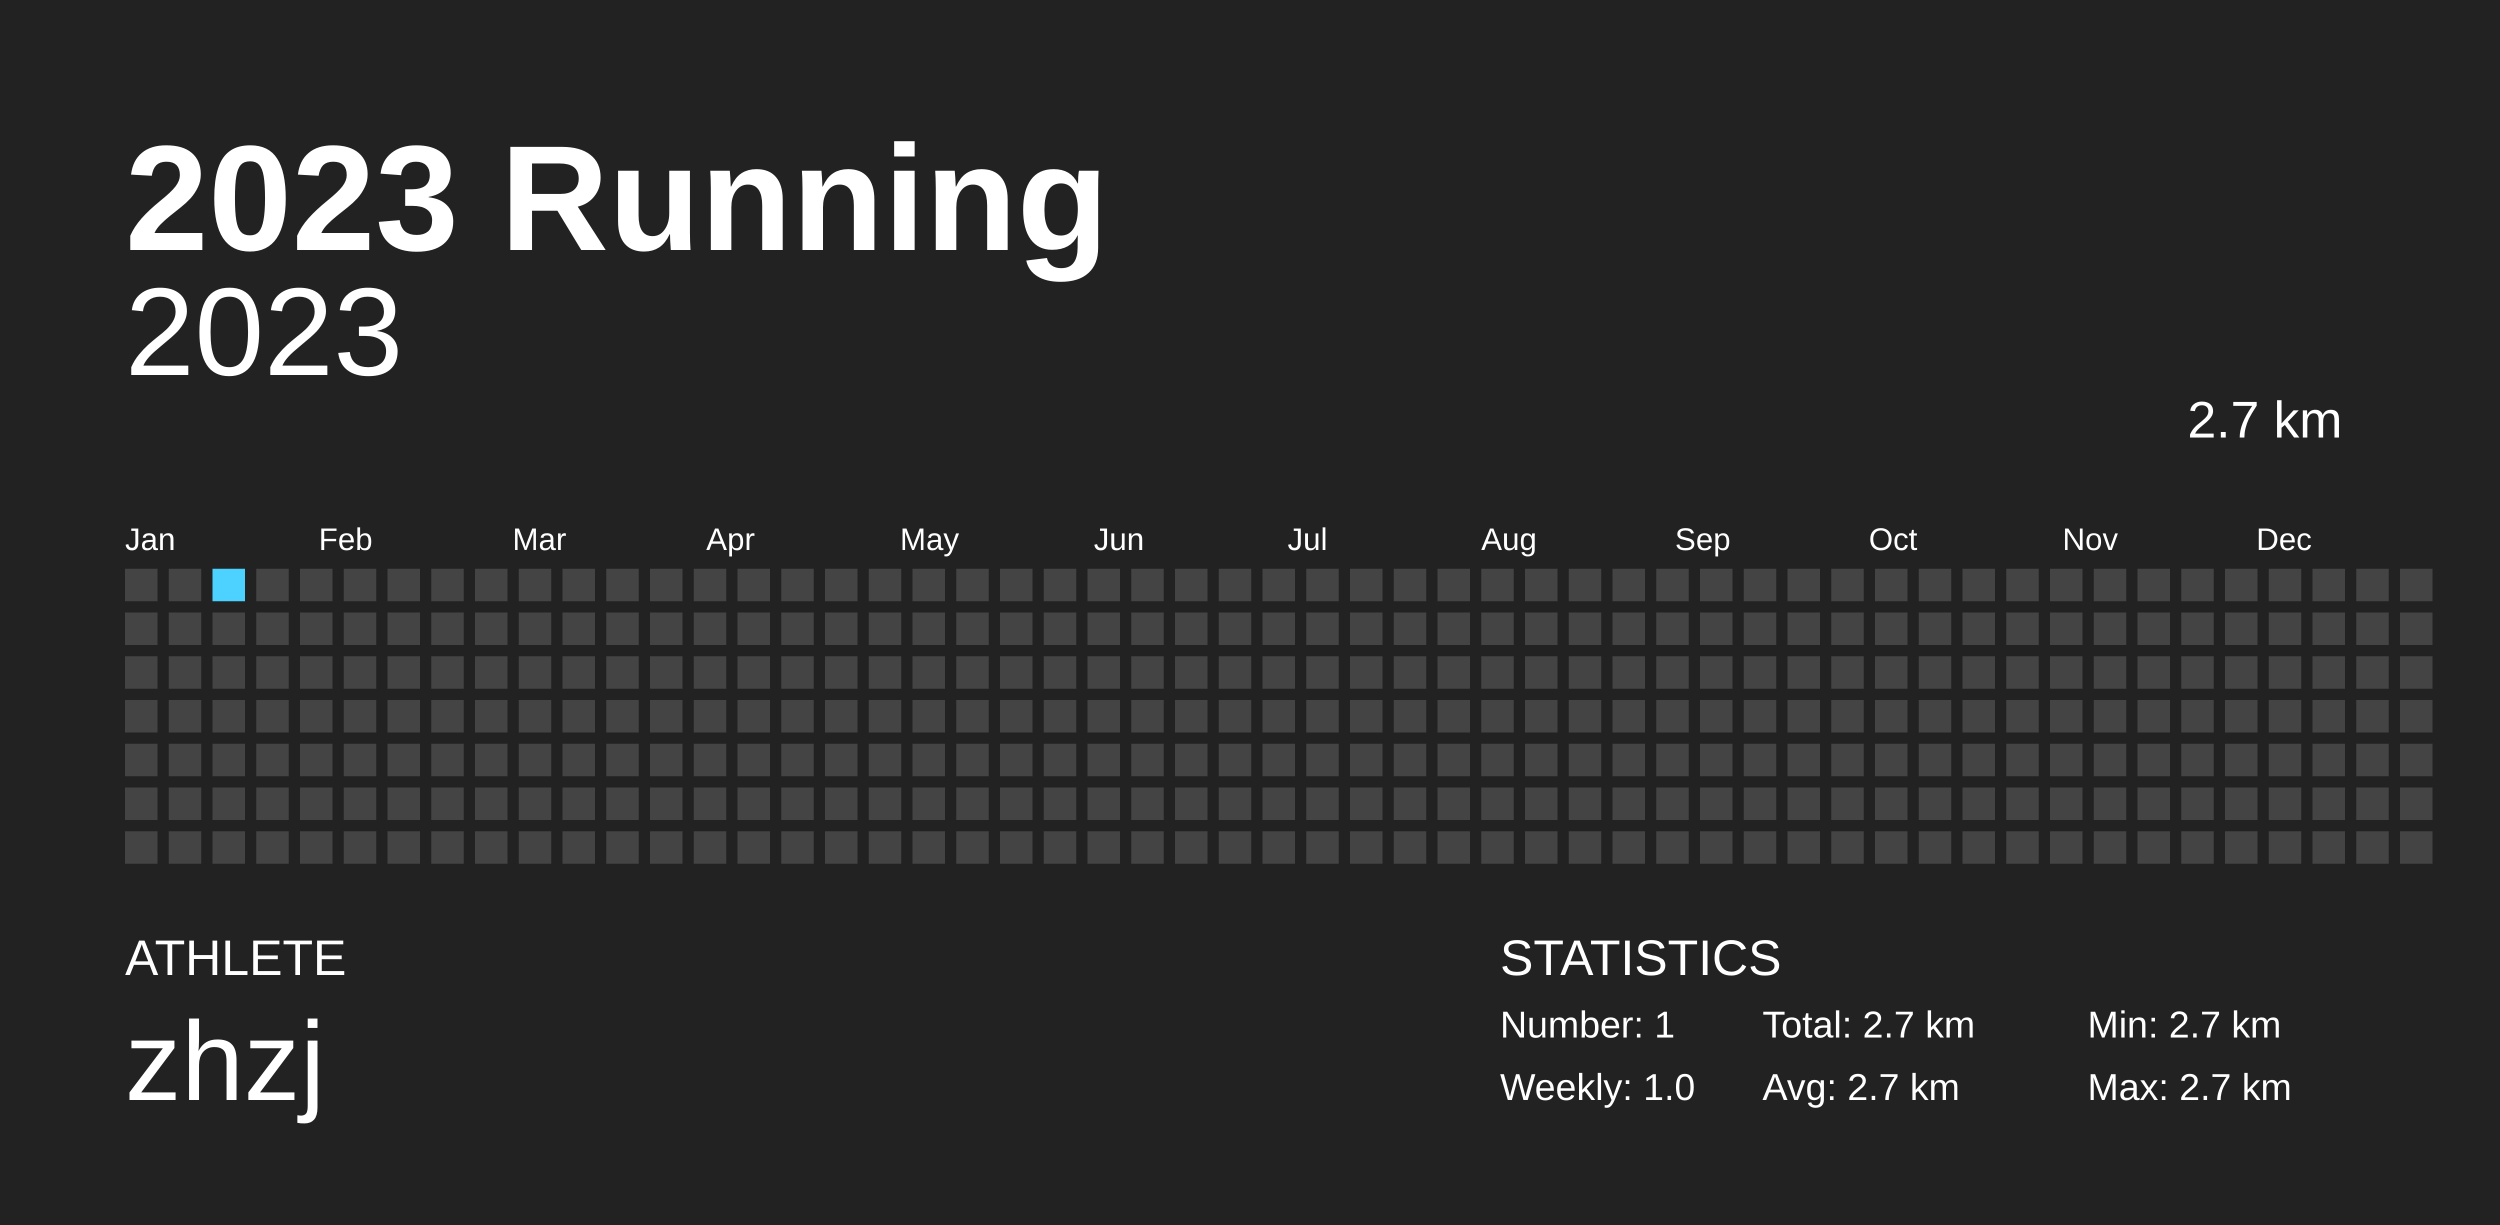
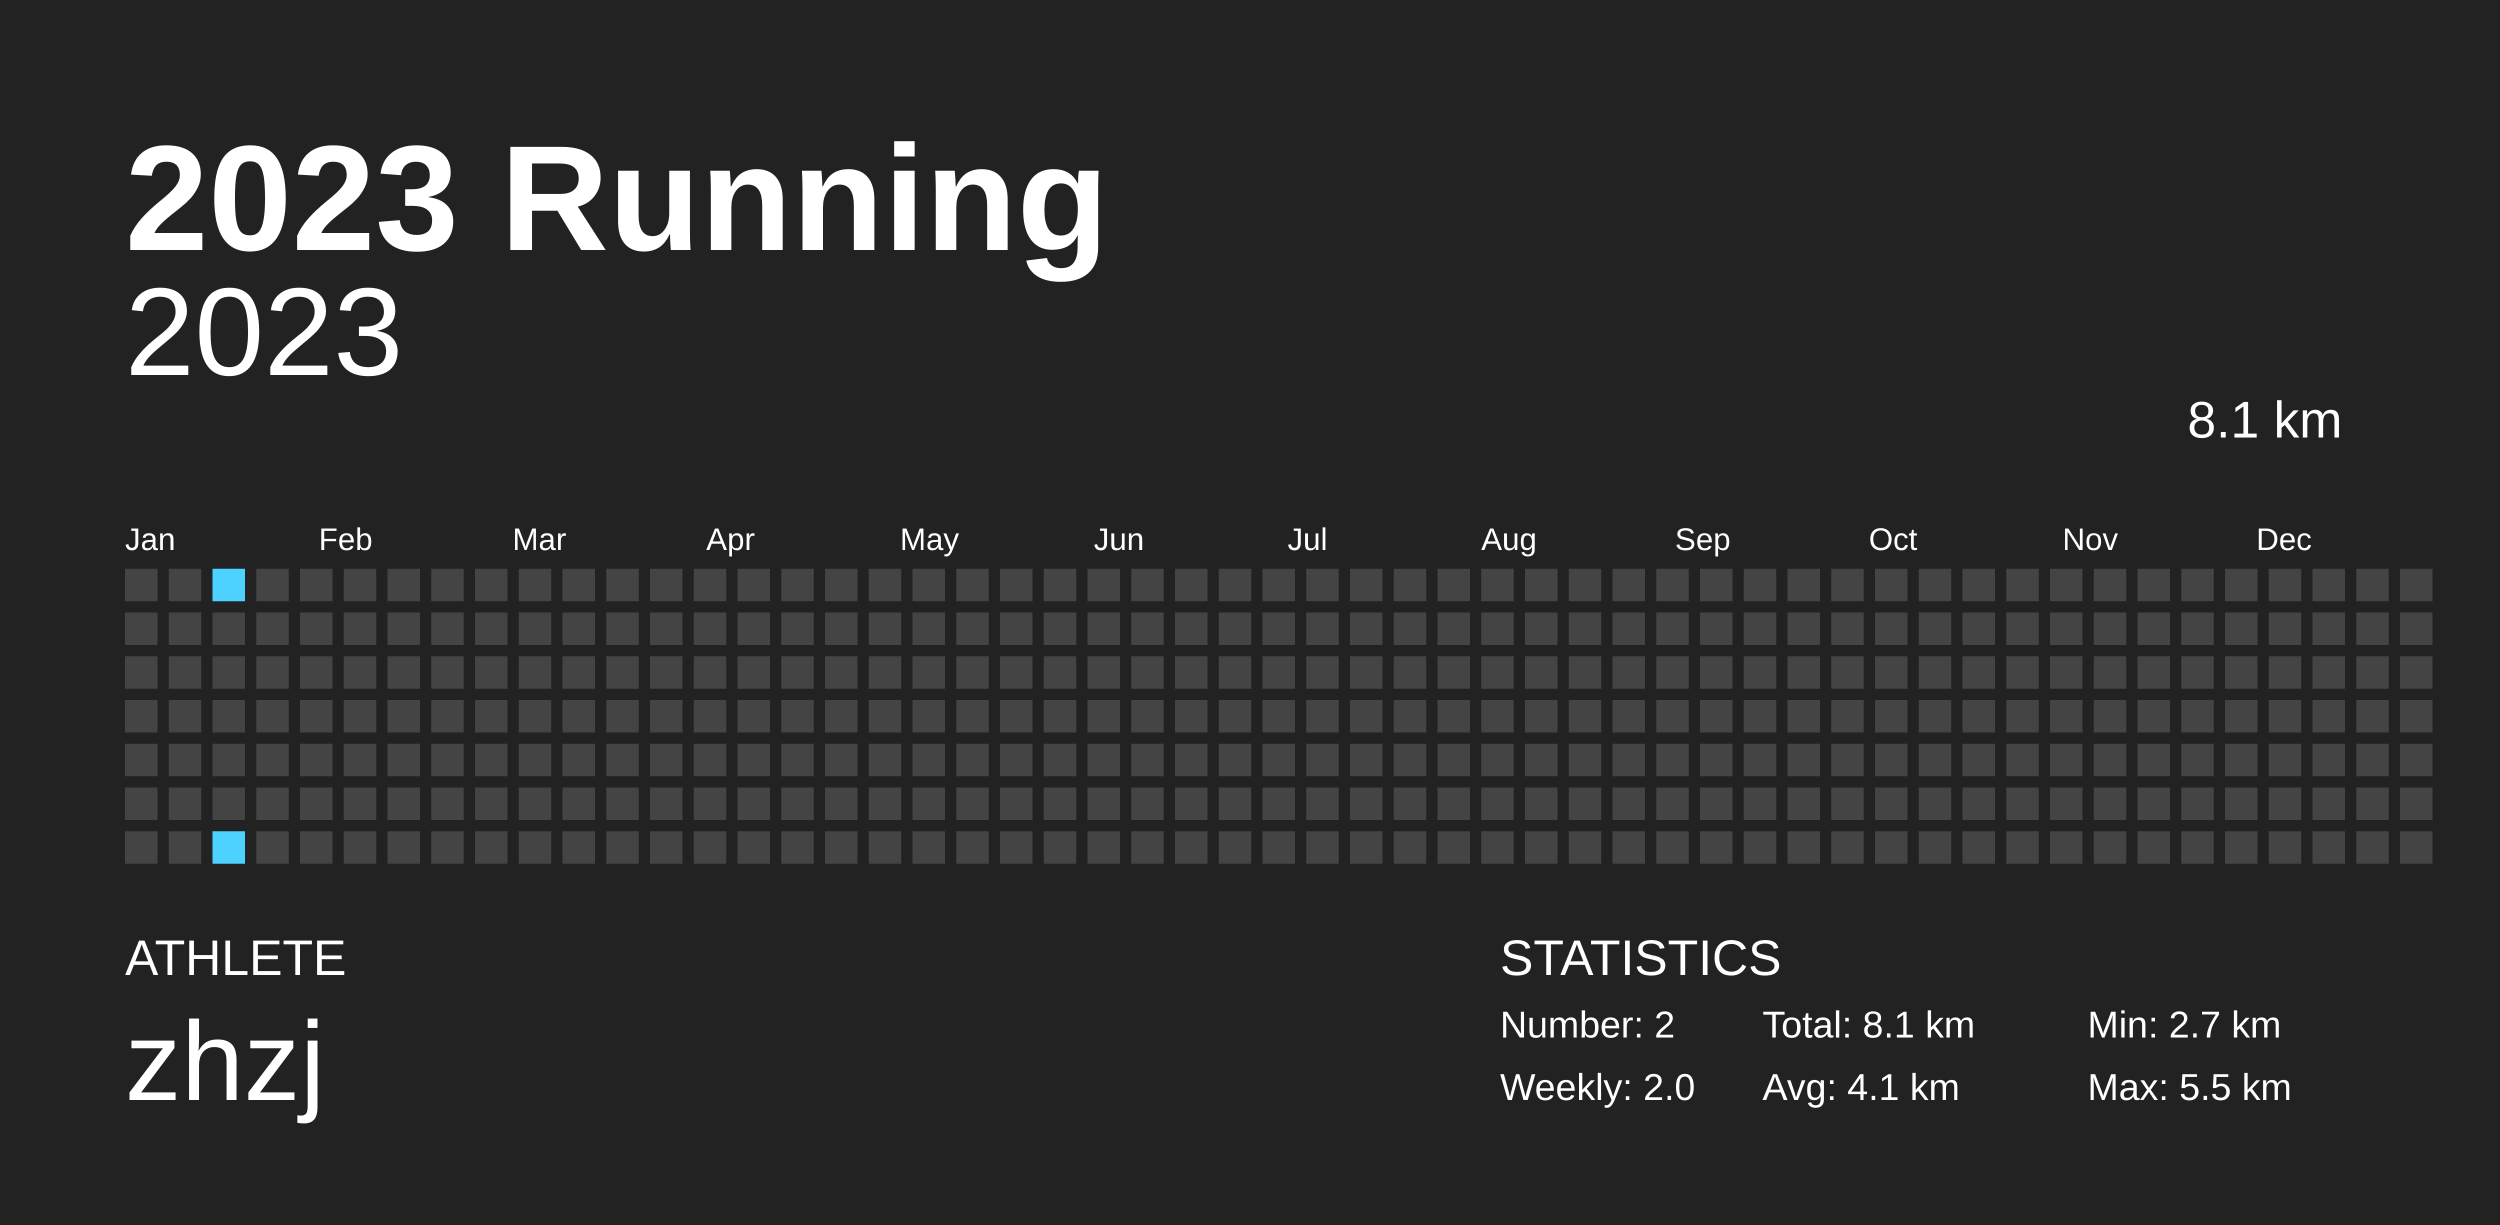
<svg xmlns="http://www.w3.org/2000/svg" baseProfile="full" height="98mm" version="1.1" viewBox="0,0,200,98" width="200mm">
  <defs />
  <rect fill="#222222" height="98" width="200" x="0" y="0" />
  <text fill="#FFFFFF" style="font-size:12px; font-family:Arial; font-weight:bold;" x="10" y="20">2023 Running</text>
  <text fill="#FFFFFF" style="font-size:4px; font-family:Arial" x="10" y="78">ATHLETE</text>
  <text fill="#FFFFFF" style="font-size:9px; font-family:Arial" x="10" y="88">zhzj</text>
  <text fill="#FFFFFF" style="font-size:4px; font-family:Arial" x="120" y="78">STATISTICS</text>
-   <text fill="#FFFFFF" style="font-size:3px; font-family:Arial" x="120" y="83">Number: 1</text>
-   <text fill="#FFFFFF" style="font-size:3px; font-family:Arial" x="120" y="88">Weekly: 1.0</text>
-   <text fill="#FFFFFF" style="font-size:3px; font-family:Arial" x="141" y="83">Total: 2.7 km</text>
-   <text fill="#FFFFFF" style="font-size:3px; font-family:Arial" x="141" y="88">Avg: 2.7 km</text>
+   <text fill="#FFFFFF" style="font-size:3px; font-family:Arial" x="120" y="83">Number: 2</text>
+   <text fill="#FFFFFF" style="font-size:3px; font-family:Arial" x="120" y="88">Weekly: 2.0</text>
+   <text fill="#FFFFFF" style="font-size:3px; font-family:Arial" x="141" y="83">Total: 8.1 km</text>
+   <text fill="#FFFFFF" style="font-size:3px; font-family:Arial" x="141" y="88">Avg: 4.1 km</text>
  <text fill="#FFFFFF" style="font-size:3px; font-family:Arial" x="167" y="83">Min: 2.7 km</text>
-   <text fill="#FFFFFF" style="font-size:3px; font-family:Arial" x="167" y="88">Max: 2.7 km</text>
+   <text fill="#FFFFFF" style="font-size:3px; font-family:Arial" x="167" y="88">Max: 5.5 km</text>
  <text alignment-baseline="hanging" fill="#FFFFFF" style="font-size:10.0px; font-family:Arial;" x="10" y="30">2023</text>
-   <text alignment-baseline="hanging" fill="#FFFFFF" style="font-size:4.125px; font-family:Arial;" x="175" y="35">2.7 km</text>
+   <text alignment-baseline="hanging" fill="#FFFFFF" style="font-size:4.125px; font-family:Arial;" x="175" y="35">8.1 km</text>
  <text fill="#FFFFFF" style="font-size:2.5px; font-family:Arial" x="10.0" y="44">Jan</text>
  <text fill="#FFFFFF" style="font-size:2.5px; font-family:Arial" x="25.5" y="44">Feb</text>
  <text fill="#FFFFFF" style="font-size:2.5px; font-family:Arial" x="41.0" y="44">Mar</text>
  <text fill="#FFFFFF" style="font-size:2.5px; font-family:Arial" x="56.5" y="44">Apr</text>
  <text fill="#FFFFFF" style="font-size:2.5px; font-family:Arial" x="72.0" y="44">May</text>
  <text fill="#FFFFFF" style="font-size:2.5px; font-family:Arial" x="87.5" y="44">Jun</text>
  <text fill="#FFFFFF" style="font-size:2.5px; font-family:Arial" x="103.0" y="44">Jul</text>
  <text fill="#FFFFFF" style="font-size:2.5px; font-family:Arial" x="118.5" y="44">Aug</text>
  <text fill="#FFFFFF" style="font-size:2.5px; font-family:Arial" x="134.0" y="44">Sep</text>
  <text fill="#FFFFFF" style="font-size:2.5px; font-family:Arial" x="149.5" y="44">Oct</text>
  <text fill="#FFFFFF" style="font-size:2.5px; font-family:Arial" x="165.0" y="44">Nov</text>
  <text fill="#FFFFFF" style="font-size:2.5px; font-family:Arial" x="180.5" y="44">Dec</text>
  <rect fill="#444444" height="2.6" width="2.6" x="10.0" y="45.5" />
  <rect fill="#444444" height="2.6" width="2.6" x="10.0" y="49.0" />
  <rect fill="#444444" height="2.6" width="2.6" x="10.0" y="52.5" />
  <rect fill="#444444" height="2.6" width="2.6" x="10.0" y="56.0" />
  <rect fill="#444444" height="2.6" width="2.6" x="10.0" y="59.5" />
  <rect fill="#444444" height="2.6" width="2.6" x="10.0" y="63.0" />
  <rect fill="#444444" height="2.6" width="2.6" x="10.0" y="66.5" />
  <rect fill="#444444" height="2.6" width="2.6" x="13.5" y="45.5" />
  <rect fill="#444444" height="2.6" width="2.6" x="13.5" y="49.0" />
  <rect fill="#444444" height="2.6" width="2.6" x="13.5" y="52.5" />
  <rect fill="#444444" height="2.6" width="2.6" x="13.5" y="56.0" />
  <rect fill="#444444" height="2.6" width="2.6" x="13.5" y="59.5" />
  <rect fill="#444444" height="2.6" width="2.6" x="13.5" y="63.0" />
  <rect fill="#444444" height="2.6" width="2.6" x="13.5" y="66.5" />
-   <rect fill="#4DD2FF" height="2.6" width="2.6" x="17.0" y="45.5" />
+   <rect fill="#4dd2ff" height="2.6" width="2.6" x="17.0" y="45.5" />
  <rect fill="#444444" height="2.6" width="2.6" x="17.0" y="49.0" />
  <rect fill="#444444" height="2.6" width="2.6" x="17.0" y="52.5" />
  <rect fill="#444444" height="2.6" width="2.6" x="17.0" y="56.0" />
  <rect fill="#444444" height="2.6" width="2.6" x="17.0" y="59.5" />
  <rect fill="#444444" height="2.6" width="2.6" x="17.0" y="63.0" />
-   <rect fill="#444444" height="2.6" width="2.6" x="17.0" y="66.5" />
+   <rect fill="#4dd2ff" height="2.6" width="2.6" x="17.0" y="66.5" />
  <rect fill="#444444" height="2.6" width="2.6" x="20.5" y="45.5" />
  <rect fill="#444444" height="2.6" width="2.6" x="20.5" y="49.0" />
  <rect fill="#444444" height="2.6" width="2.6" x="20.5" y="52.5" />
  <rect fill="#444444" height="2.6" width="2.6" x="20.5" y="56.0" />
  <rect fill="#444444" height="2.6" width="2.6" x="20.5" y="59.5" />
  <rect fill="#444444" height="2.6" width="2.6" x="20.5" y="63.0" />
  <rect fill="#444444" height="2.6" width="2.6" x="20.5" y="66.5" />
  <rect fill="#444444" height="2.6" width="2.6" x="24.0" y="45.5" />
  <rect fill="#444444" height="2.6" width="2.6" x="24.0" y="49.0" />
  <rect fill="#444444" height="2.6" width="2.6" x="24.0" y="52.5" />
  <rect fill="#444444" height="2.6" width="2.6" x="24.0" y="56.0" />
  <rect fill="#444444" height="2.6" width="2.6" x="24.0" y="59.5" />
  <rect fill="#444444" height="2.6" width="2.6" x="24.0" y="63.0" />
  <rect fill="#444444" height="2.6" width="2.6" x="24.0" y="66.5" />
  <rect fill="#444444" height="2.6" width="2.6" x="27.5" y="45.5" />
  <rect fill="#444444" height="2.6" width="2.6" x="27.5" y="49.0" />
  <rect fill="#444444" height="2.6" width="2.6" x="27.5" y="52.5" />
  <rect fill="#444444" height="2.6" width="2.6" x="27.5" y="56.0" />
  <rect fill="#444444" height="2.6" width="2.6" x="27.5" y="59.5" />
  <rect fill="#444444" height="2.6" width="2.6" x="27.5" y="63.0" />
  <rect fill="#444444" height="2.6" width="2.6" x="27.5" y="66.5" />
  <rect fill="#444444" height="2.6" width="2.6" x="31.0" y="45.5" />
  <rect fill="#444444" height="2.6" width="2.6" x="31.0" y="49.0" />
  <rect fill="#444444" height="2.6" width="2.6" x="31.0" y="52.5" />
  <rect fill="#444444" height="2.6" width="2.6" x="31.0" y="56.0" />
  <rect fill="#444444" height="2.6" width="2.6" x="31.0" y="59.5" />
  <rect fill="#444444" height="2.6" width="2.6" x="31.0" y="63.0" />
  <rect fill="#444444" height="2.6" width="2.6" x="31.0" y="66.5" />
  <rect fill="#444444" height="2.6" width="2.6" x="34.5" y="45.5" />
  <rect fill="#444444" height="2.6" width="2.6" x="34.5" y="49.0" />
  <rect fill="#444444" height="2.6" width="2.6" x="34.5" y="52.5" />
  <rect fill="#444444" height="2.6" width="2.6" x="34.5" y="56.0" />
  <rect fill="#444444" height="2.6" width="2.6" x="34.5" y="59.5" />
  <rect fill="#444444" height="2.6" width="2.6" x="34.5" y="63.0" />
  <rect fill="#444444" height="2.6" width="2.6" x="34.5" y="66.5" />
  <rect fill="#444444" height="2.6" width="2.6" x="38.0" y="45.5" />
  <rect fill="#444444" height="2.6" width="2.6" x="38.0" y="49.0" />
  <rect fill="#444444" height="2.6" width="2.6" x="38.0" y="52.5" />
  <rect fill="#444444" height="2.6" width="2.6" x="38.0" y="56.0" />
  <rect fill="#444444" height="2.6" width="2.6" x="38.0" y="59.5" />
  <rect fill="#444444" height="2.6" width="2.6" x="38.0" y="63.0" />
  <rect fill="#444444" height="2.6" width="2.6" x="38.0" y="66.5" />
  <rect fill="#444444" height="2.6" width="2.6" x="41.5" y="45.5" />
  <rect fill="#444444" height="2.6" width="2.6" x="41.5" y="49.0" />
  <rect fill="#444444" height="2.6" width="2.6" x="41.5" y="52.5" />
  <rect fill="#444444" height="2.6" width="2.6" x="41.5" y="56.0" />
  <rect fill="#444444" height="2.6" width="2.6" x="41.5" y="59.5" />
  <rect fill="#444444" height="2.6" width="2.6" x="41.5" y="63.0" />
  <rect fill="#444444" height="2.6" width="2.6" x="41.5" y="66.5" />
  <rect fill="#444444" height="2.6" width="2.6" x="45.0" y="45.5" />
  <rect fill="#444444" height="2.6" width="2.6" x="45.0" y="49.0" />
  <rect fill="#444444" height="2.6" width="2.6" x="45.0" y="52.5" />
  <rect fill="#444444" height="2.6" width="2.6" x="45.0" y="56.0" />
  <rect fill="#444444" height="2.6" width="2.6" x="45.0" y="59.5" />
  <rect fill="#444444" height="2.6" width="2.6" x="45.0" y="63.0" />
  <rect fill="#444444" height="2.6" width="2.6" x="45.0" y="66.5" />
  <rect fill="#444444" height="2.6" width="2.6" x="48.5" y="45.5" />
  <rect fill="#444444" height="2.6" width="2.6" x="48.5" y="49.0" />
  <rect fill="#444444" height="2.6" width="2.6" x="48.5" y="52.5" />
  <rect fill="#444444" height="2.6" width="2.6" x="48.5" y="56.0" />
  <rect fill="#444444" height="2.6" width="2.6" x="48.5" y="59.5" />
  <rect fill="#444444" height="2.6" width="2.6" x="48.5" y="63.0" />
  <rect fill="#444444" height="2.6" width="2.6" x="48.5" y="66.5" />
  <rect fill="#444444" height="2.6" width="2.6" x="52.0" y="45.5" />
  <rect fill="#444444" height="2.6" width="2.6" x="52.0" y="49.0" />
  <rect fill="#444444" height="2.6" width="2.6" x="52.0" y="52.5" />
  <rect fill="#444444" height="2.6" width="2.6" x="52.0" y="56.0" />
  <rect fill="#444444" height="2.6" width="2.6" x="52.0" y="59.5" />
  <rect fill="#444444" height="2.6" width="2.6" x="52.0" y="63.0" />
  <rect fill="#444444" height="2.6" width="2.6" x="52.0" y="66.5" />
  <rect fill="#444444" height="2.6" width="2.6" x="55.5" y="45.5" />
  <rect fill="#444444" height="2.6" width="2.6" x="55.5" y="49.0" />
  <rect fill="#444444" height="2.6" width="2.6" x="55.5" y="52.5" />
  <rect fill="#444444" height="2.6" width="2.6" x="55.5" y="56.0" />
  <rect fill="#444444" height="2.6" width="2.6" x="55.5" y="59.5" />
  <rect fill="#444444" height="2.6" width="2.6" x="55.5" y="63.0" />
  <rect fill="#444444" height="2.6" width="2.6" x="55.5" y="66.5" />
  <rect fill="#444444" height="2.6" width="2.6" x="59.0" y="45.5" />
  <rect fill="#444444" height="2.6" width="2.6" x="59.0" y="49.0" />
  <rect fill="#444444" height="2.6" width="2.6" x="59.0" y="52.5" />
  <rect fill="#444444" height="2.6" width="2.6" x="59.0" y="56.0" />
  <rect fill="#444444" height="2.6" width="2.6" x="59.0" y="59.5" />
  <rect fill="#444444" height="2.6" width="2.6" x="59.0" y="63.0" />
  <rect fill="#444444" height="2.6" width="2.6" x="59.0" y="66.5" />
  <rect fill="#444444" height="2.6" width="2.6" x="62.5" y="45.5" />
  <rect fill="#444444" height="2.6" width="2.6" x="62.5" y="49.0" />
  <rect fill="#444444" height="2.6" width="2.6" x="62.5" y="52.5" />
  <rect fill="#444444" height="2.6" width="2.6" x="62.5" y="56.0" />
  <rect fill="#444444" height="2.6" width="2.6" x="62.5" y="59.5" />
  <rect fill="#444444" height="2.6" width="2.6" x="62.5" y="63.0" />
  <rect fill="#444444" height="2.6" width="2.6" x="62.5" y="66.5" />
  <rect fill="#444444" height="2.6" width="2.6" x="66.0" y="45.5" />
  <rect fill="#444444" height="2.6" width="2.6" x="66.0" y="49.0" />
  <rect fill="#444444" height="2.6" width="2.6" x="66.0" y="52.5" />
  <rect fill="#444444" height="2.6" width="2.6" x="66.0" y="56.0" />
  <rect fill="#444444" height="2.6" width="2.6" x="66.0" y="59.5" />
  <rect fill="#444444" height="2.6" width="2.6" x="66.0" y="63.0" />
  <rect fill="#444444" height="2.6" width="2.6" x="66.0" y="66.5" />
  <rect fill="#444444" height="2.6" width="2.6" x="69.5" y="45.5" />
  <rect fill="#444444" height="2.6" width="2.6" x="69.5" y="49.0" />
  <rect fill="#444444" height="2.6" width="2.6" x="69.5" y="52.5" />
  <rect fill="#444444" height="2.6" width="2.6" x="69.5" y="56.0" />
  <rect fill="#444444" height="2.6" width="2.6" x="69.5" y="59.5" />
  <rect fill="#444444" height="2.6" width="2.6" x="69.5" y="63.0" />
  <rect fill="#444444" height="2.6" width="2.6" x="69.5" y="66.5" />
  <rect fill="#444444" height="2.6" width="2.6" x="73.0" y="45.5" />
  <rect fill="#444444" height="2.6" width="2.6" x="73.0" y="49.0" />
  <rect fill="#444444" height="2.6" width="2.6" x="73.0" y="52.5" />
  <rect fill="#444444" height="2.6" width="2.6" x="73.0" y="56.0" />
  <rect fill="#444444" height="2.6" width="2.6" x="73.0" y="59.5" />
  <rect fill="#444444" height="2.6" width="2.6" x="73.0" y="63.0" />
  <rect fill="#444444" height="2.6" width="2.6" x="73.0" y="66.5" />
  <rect fill="#444444" height="2.6" width="2.6" x="76.5" y="45.5" />
  <rect fill="#444444" height="2.6" width="2.6" x="76.5" y="49.0" />
  <rect fill="#444444" height="2.6" width="2.6" x="76.5" y="52.5" />
  <rect fill="#444444" height="2.6" width="2.6" x="76.5" y="56.0" />
  <rect fill="#444444" height="2.6" width="2.6" x="76.5" y="59.5" />
  <rect fill="#444444" height="2.6" width="2.6" x="76.5" y="63.0" />
  <rect fill="#444444" height="2.6" width="2.6" x="76.5" y="66.5" />
  <rect fill="#444444" height="2.6" width="2.6" x="80.0" y="45.5" />
  <rect fill="#444444" height="2.6" width="2.6" x="80.0" y="49.0" />
  <rect fill="#444444" height="2.6" width="2.6" x="80.0" y="52.5" />
  <rect fill="#444444" height="2.6" width="2.6" x="80.0" y="56.0" />
  <rect fill="#444444" height="2.6" width="2.6" x="80.0" y="59.5" />
  <rect fill="#444444" height="2.6" width="2.6" x="80.0" y="63.0" />
  <rect fill="#444444" height="2.6" width="2.6" x="80.0" y="66.5" />
  <rect fill="#444444" height="2.6" width="2.6" x="83.5" y="45.5" />
  <rect fill="#444444" height="2.6" width="2.6" x="83.5" y="49.0" />
  <rect fill="#444444" height="2.6" width="2.6" x="83.5" y="52.5" />
  <rect fill="#444444" height="2.6" width="2.6" x="83.5" y="56.0" />
  <rect fill="#444444" height="2.6" width="2.6" x="83.5" y="59.5" />
  <rect fill="#444444" height="2.6" width="2.6" x="83.5" y="63.0" />
  <rect fill="#444444" height="2.6" width="2.6" x="83.5" y="66.5" />
  <rect fill="#444444" height="2.6" width="2.6" x="87.0" y="45.5" />
  <rect fill="#444444" height="2.6" width="2.6" x="87.0" y="49.0" />
  <rect fill="#444444" height="2.6" width="2.6" x="87.0" y="52.5" />
  <rect fill="#444444" height="2.6" width="2.6" x="87.0" y="56.0" />
  <rect fill="#444444" height="2.6" width="2.6" x="87.0" y="59.5" />
  <rect fill="#444444" height="2.6" width="2.6" x="87.0" y="63.0" />
  <rect fill="#444444" height="2.6" width="2.6" x="87.0" y="66.5" />
  <rect fill="#444444" height="2.6" width="2.6" x="90.5" y="45.5" />
  <rect fill="#444444" height="2.6" width="2.6" x="90.5" y="49.0" />
  <rect fill="#444444" height="2.6" width="2.6" x="90.5" y="52.5" />
  <rect fill="#444444" height="2.6" width="2.6" x="90.5" y="56.0" />
  <rect fill="#444444" height="2.6" width="2.6" x="90.5" y="59.5" />
  <rect fill="#444444" height="2.6" width="2.6" x="90.5" y="63.0" />
  <rect fill="#444444" height="2.6" width="2.6" x="90.5" y="66.5" />
  <rect fill="#444444" height="2.6" width="2.6" x="94.0" y="45.5" />
  <rect fill="#444444" height="2.6" width="2.6" x="94.0" y="49.0" />
  <rect fill="#444444" height="2.6" width="2.6" x="94.0" y="52.5" />
  <rect fill="#444444" height="2.6" width="2.6" x="94.0" y="56.0" />
  <rect fill="#444444" height="2.6" width="2.6" x="94.0" y="59.5" />
  <rect fill="#444444" height="2.6" width="2.6" x="94.0" y="63.0" />
  <rect fill="#444444" height="2.6" width="2.6" x="94.0" y="66.5" />
  <rect fill="#444444" height="2.6" width="2.6" x="97.5" y="45.5" />
  <rect fill="#444444" height="2.6" width="2.6" x="97.5" y="49.0" />
  <rect fill="#444444" height="2.6" width="2.6" x="97.5" y="52.5" />
  <rect fill="#444444" height="2.6" width="2.6" x="97.5" y="56.0" />
  <rect fill="#444444" height="2.6" width="2.6" x="97.5" y="59.5" />
  <rect fill="#444444" height="2.6" width="2.6" x="97.5" y="63.0" />
  <rect fill="#444444" height="2.6" width="2.6" x="97.5" y="66.5" />
  <rect fill="#444444" height="2.6" width="2.6" x="101.0" y="45.5" />
  <rect fill="#444444" height="2.6" width="2.6" x="101.0" y="49.0" />
  <rect fill="#444444" height="2.6" width="2.6" x="101.0" y="52.5" />
  <rect fill="#444444" height="2.6" width="2.6" x="101.0" y="56.0" />
  <rect fill="#444444" height="2.6" width="2.6" x="101.0" y="59.5" />
  <rect fill="#444444" height="2.6" width="2.6" x="101.0" y="63.0" />
  <rect fill="#444444" height="2.6" width="2.6" x="101.0" y="66.5" />
  <rect fill="#444444" height="2.6" width="2.6" x="104.5" y="45.5" />
  <rect fill="#444444" height="2.6" width="2.6" x="104.5" y="49.0" />
  <rect fill="#444444" height="2.6" width="2.6" x="104.5" y="52.5" />
  <rect fill="#444444" height="2.6" width="2.6" x="104.5" y="56.0" />
  <rect fill="#444444" height="2.6" width="2.6" x="104.5" y="59.5" />
  <rect fill="#444444" height="2.6" width="2.6" x="104.5" y="63.0" />
  <rect fill="#444444" height="2.6" width="2.6" x="104.5" y="66.5" />
  <rect fill="#444444" height="2.6" width="2.6" x="108.0" y="45.5" />
  <rect fill="#444444" height="2.6" width="2.6" x="108.0" y="49.0" />
  <rect fill="#444444" height="2.6" width="2.6" x="108.0" y="52.5" />
  <rect fill="#444444" height="2.6" width="2.6" x="108.0" y="56.0" />
  <rect fill="#444444" height="2.6" width="2.6" x="108.0" y="59.5" />
  <rect fill="#444444" height="2.6" width="2.6" x="108.0" y="63.0" />
  <rect fill="#444444" height="2.6" width="2.6" x="108.0" y="66.5" />
  <rect fill="#444444" height="2.6" width="2.6" x="111.5" y="45.5" />
  <rect fill="#444444" height="2.6" width="2.6" x="111.5" y="49.0" />
  <rect fill="#444444" height="2.6" width="2.6" x="111.5" y="52.5" />
  <rect fill="#444444" height="2.6" width="2.6" x="111.5" y="56.0" />
  <rect fill="#444444" height="2.6" width="2.6" x="111.5" y="59.5" />
  <rect fill="#444444" height="2.6" width="2.6" x="111.5" y="63.0" />
  <rect fill="#444444" height="2.6" width="2.6" x="111.5" y="66.5" />
  <rect fill="#444444" height="2.6" width="2.6" x="115.0" y="45.5" />
  <rect fill="#444444" height="2.6" width="2.6" x="115.0" y="49.0" />
  <rect fill="#444444" height="2.6" width="2.6" x="115.0" y="52.5" />
  <rect fill="#444444" height="2.6" width="2.6" x="115.0" y="56.0" />
  <rect fill="#444444" height="2.6" width="2.6" x="115.0" y="59.5" />
  <rect fill="#444444" height="2.6" width="2.6" x="115.0" y="63.0" />
  <rect fill="#444444" height="2.6" width="2.6" x="115.0" y="66.5" />
  <rect fill="#444444" height="2.6" width="2.6" x="118.5" y="45.5" />
  <rect fill="#444444" height="2.6" width="2.6" x="118.5" y="49.0" />
  <rect fill="#444444" height="2.6" width="2.6" x="118.5" y="52.5" />
  <rect fill="#444444" height="2.6" width="2.6" x="118.5" y="56.0" />
  <rect fill="#444444" height="2.6" width="2.6" x="118.5" y="59.5" />
  <rect fill="#444444" height="2.6" width="2.6" x="118.5" y="63.0" />
  <rect fill="#444444" height="2.6" width="2.6" x="118.5" y="66.5" />
  <rect fill="#444444" height="2.6" width="2.6" x="122.0" y="45.5" />
  <rect fill="#444444" height="2.6" width="2.6" x="122.0" y="49.0" />
  <rect fill="#444444" height="2.6" width="2.6" x="122.0" y="52.5" />
  <rect fill="#444444" height="2.6" width="2.6" x="122.0" y="56.0" />
  <rect fill="#444444" height="2.6" width="2.6" x="122.0" y="59.5" />
  <rect fill="#444444" height="2.6" width="2.6" x="122.0" y="63.0" />
  <rect fill="#444444" height="2.6" width="2.6" x="122.0" y="66.5" />
  <rect fill="#444444" height="2.6" width="2.6" x="125.5" y="45.5" />
  <rect fill="#444444" height="2.6" width="2.6" x="125.5" y="49.0" />
  <rect fill="#444444" height="2.6" width="2.6" x="125.5" y="52.5" />
  <rect fill="#444444" height="2.6" width="2.6" x="125.5" y="56.0" />
  <rect fill="#444444" height="2.6" width="2.6" x="125.5" y="59.5" />
  <rect fill="#444444" height="2.6" width="2.6" x="125.5" y="63.0" />
  <rect fill="#444444" height="2.6" width="2.6" x="125.5" y="66.5" />
  <rect fill="#444444" height="2.6" width="2.6" x="129.0" y="45.5" />
  <rect fill="#444444" height="2.6" width="2.6" x="129.0" y="49.0" />
  <rect fill="#444444" height="2.6" width="2.6" x="129.0" y="52.5" />
  <rect fill="#444444" height="2.6" width="2.6" x="129.0" y="56.0" />
  <rect fill="#444444" height="2.6" width="2.6" x="129.0" y="59.5" />
  <rect fill="#444444" height="2.6" width="2.6" x="129.0" y="63.0" />
  <rect fill="#444444" height="2.6" width="2.6" x="129.0" y="66.5" />
  <rect fill="#444444" height="2.6" width="2.6" x="132.5" y="45.5" />
  <rect fill="#444444" height="2.6" width="2.6" x="132.5" y="49.0" />
  <rect fill="#444444" height="2.6" width="2.6" x="132.5" y="52.5" />
  <rect fill="#444444" height="2.6" width="2.6" x="132.5" y="56.0" />
  <rect fill="#444444" height="2.6" width="2.6" x="132.5" y="59.5" />
  <rect fill="#444444" height="2.6" width="2.6" x="132.5" y="63.0" />
  <rect fill="#444444" height="2.6" width="2.6" x="132.5" y="66.5" />
  <rect fill="#444444" height="2.6" width="2.6" x="136.0" y="45.5" />
  <rect fill="#444444" height="2.6" width="2.6" x="136.0" y="49.0" />
  <rect fill="#444444" height="2.6" width="2.6" x="136.0" y="52.5" />
  <rect fill="#444444" height="2.6" width="2.6" x="136.0" y="56.0" />
  <rect fill="#444444" height="2.6" width="2.6" x="136.0" y="59.5" />
  <rect fill="#444444" height="2.6" width="2.6" x="136.0" y="63.0" />
  <rect fill="#444444" height="2.6" width="2.6" x="136.0" y="66.5" />
  <rect fill="#444444" height="2.6" width="2.6" x="139.5" y="45.5" />
  <rect fill="#444444" height="2.6" width="2.6" x="139.5" y="49.0" />
  <rect fill="#444444" height="2.6" width="2.6" x="139.5" y="52.5" />
  <rect fill="#444444" height="2.6" width="2.6" x="139.5" y="56.0" />
  <rect fill="#444444" height="2.6" width="2.6" x="139.5" y="59.5" />
  <rect fill="#444444" height="2.6" width="2.6" x="139.5" y="63.0" />
  <rect fill="#444444" height="2.6" width="2.6" x="139.5" y="66.5" />
  <rect fill="#444444" height="2.6" width="2.6" x="143.0" y="45.5" />
  <rect fill="#444444" height="2.6" width="2.6" x="143.0" y="49.0" />
  <rect fill="#444444" height="2.6" width="2.6" x="143.0" y="52.5" />
  <rect fill="#444444" height="2.6" width="2.6" x="143.0" y="56.0" />
  <rect fill="#444444" height="2.6" width="2.6" x="143.0" y="59.5" />
  <rect fill="#444444" height="2.6" width="2.6" x="143.0" y="63.0" />
  <rect fill="#444444" height="2.6" width="2.6" x="143.0" y="66.5" />
  <rect fill="#444444" height="2.6" width="2.6" x="146.5" y="45.5" />
  <rect fill="#444444" height="2.6" width="2.6" x="146.5" y="49.0" />
  <rect fill="#444444" height="2.6" width="2.6" x="146.5" y="52.5" />
  <rect fill="#444444" height="2.6" width="2.6" x="146.5" y="56.0" />
  <rect fill="#444444" height="2.6" width="2.6" x="146.5" y="59.5" />
  <rect fill="#444444" height="2.6" width="2.6" x="146.5" y="63.0" />
  <rect fill="#444444" height="2.6" width="2.6" x="146.5" y="66.5" />
  <rect fill="#444444" height="2.6" width="2.6" x="150.0" y="45.5" />
  <rect fill="#444444" height="2.6" width="2.6" x="150.0" y="49.0" />
  <rect fill="#444444" height="2.6" width="2.6" x="150.0" y="52.5" />
  <rect fill="#444444" height="2.6" width="2.6" x="150.0" y="56.0" />
  <rect fill="#444444" height="2.6" width="2.6" x="150.0" y="59.5" />
  <rect fill="#444444" height="2.6" width="2.6" x="150.0" y="63.0" />
  <rect fill="#444444" height="2.6" width="2.6" x="150.0" y="66.5" />
  <rect fill="#444444" height="2.6" width="2.6" x="153.5" y="45.5" />
  <rect fill="#444444" height="2.6" width="2.6" x="153.5" y="49.0" />
  <rect fill="#444444" height="2.6" width="2.6" x="153.5" y="52.5" />
  <rect fill="#444444" height="2.6" width="2.6" x="153.5" y="56.0" />
  <rect fill="#444444" height="2.6" width="2.6" x="153.5" y="59.5" />
  <rect fill="#444444" height="2.6" width="2.6" x="153.5" y="63.0" />
  <rect fill="#444444" height="2.6" width="2.6" x="153.5" y="66.5" />
  <rect fill="#444444" height="2.6" width="2.6" x="157.0" y="45.5" />
  <rect fill="#444444" height="2.6" width="2.6" x="157.0" y="49.0" />
  <rect fill="#444444" height="2.6" width="2.6" x="157.0" y="52.5" />
  <rect fill="#444444" height="2.6" width="2.6" x="157.0" y="56.0" />
  <rect fill="#444444" height="2.6" width="2.6" x="157.0" y="59.5" />
  <rect fill="#444444" height="2.6" width="2.6" x="157.0" y="63.0" />
  <rect fill="#444444" height="2.6" width="2.6" x="157.0" y="66.5" />
  <rect fill="#444444" height="2.6" width="2.6" x="160.5" y="45.5" />
  <rect fill="#444444" height="2.6" width="2.6" x="160.5" y="49.0" />
  <rect fill="#444444" height="2.6" width="2.6" x="160.5" y="52.5" />
  <rect fill="#444444" height="2.6" width="2.6" x="160.5" y="56.0" />
  <rect fill="#444444" height="2.6" width="2.6" x="160.5" y="59.5" />
  <rect fill="#444444" height="2.6" width="2.6" x="160.5" y="63.0" />
  <rect fill="#444444" height="2.6" width="2.6" x="160.5" y="66.5" />
  <rect fill="#444444" height="2.6" width="2.6" x="164.0" y="45.5" />
  <rect fill="#444444" height="2.6" width="2.6" x="164.0" y="49.0" />
  <rect fill="#444444" height="2.6" width="2.6" x="164.0" y="52.5" />
  <rect fill="#444444" height="2.6" width="2.6" x="164.0" y="56.0" />
  <rect fill="#444444" height="2.6" width="2.6" x="164.0" y="59.5" />
  <rect fill="#444444" height="2.6" width="2.6" x="164.0" y="63.0" />
  <rect fill="#444444" height="2.6" width="2.6" x="164.0" y="66.5" />
  <rect fill="#444444" height="2.6" width="2.6" x="167.5" y="45.5" />
  <rect fill="#444444" height="2.6" width="2.6" x="167.5" y="49.0" />
  <rect fill="#444444" height="2.6" width="2.6" x="167.5" y="52.5" />
  <rect fill="#444444" height="2.6" width="2.6" x="167.5" y="56.0" />
  <rect fill="#444444" height="2.6" width="2.6" x="167.5" y="59.5" />
  <rect fill="#444444" height="2.6" width="2.6" x="167.5" y="63.0" />
  <rect fill="#444444" height="2.6" width="2.6" x="167.5" y="66.5" />
  <rect fill="#444444" height="2.6" width="2.6" x="171.0" y="45.5" />
  <rect fill="#444444" height="2.6" width="2.6" x="171.0" y="49.0" />
  <rect fill="#444444" height="2.6" width="2.6" x="171.0" y="52.5" />
  <rect fill="#444444" height="2.6" width="2.6" x="171.0" y="56.0" />
  <rect fill="#444444" height="2.6" width="2.6" x="171.0" y="59.5" />
  <rect fill="#444444" height="2.6" width="2.6" x="171.0" y="63.0" />
  <rect fill="#444444" height="2.6" width="2.6" x="171.0" y="66.5" />
  <rect fill="#444444" height="2.6" width="2.6" x="174.5" y="45.5" />
  <rect fill="#444444" height="2.6" width="2.6" x="174.5" y="49.0" />
  <rect fill="#444444" height="2.6" width="2.6" x="174.5" y="52.5" />
  <rect fill="#444444" height="2.6" width="2.6" x="174.5" y="56.0" />
  <rect fill="#444444" height="2.6" width="2.6" x="174.5" y="59.5" />
  <rect fill="#444444" height="2.6" width="2.6" x="174.5" y="63.0" />
  <rect fill="#444444" height="2.6" width="2.6" x="174.5" y="66.5" />
  <rect fill="#444444" height="2.6" width="2.6" x="178.0" y="45.5" />
  <rect fill="#444444" height="2.6" width="2.6" x="178.0" y="49.0" />
  <rect fill="#444444" height="2.6" width="2.6" x="178.0" y="52.5" />
  <rect fill="#444444" height="2.6" width="2.6" x="178.0" y="56.0" />
  <rect fill="#444444" height="2.6" width="2.6" x="178.0" y="59.5" />
  <rect fill="#444444" height="2.6" width="2.6" x="178.0" y="63.0" />
  <rect fill="#444444" height="2.6" width="2.6" x="178.0" y="66.5" />
  <rect fill="#444444" height="2.6" width="2.6" x="181.5" y="45.5" />
  <rect fill="#444444" height="2.6" width="2.6" x="181.5" y="49.0" />
  <rect fill="#444444" height="2.6" width="2.6" x="181.5" y="52.5" />
  <rect fill="#444444" height="2.6" width="2.6" x="181.5" y="56.0" />
  <rect fill="#444444" height="2.6" width="2.6" x="181.5" y="59.5" />
  <rect fill="#444444" height="2.6" width="2.6" x="181.5" y="63.0" />
  <rect fill="#444444" height="2.6" width="2.6" x="181.5" y="66.5" />
  <rect fill="#444444" height="2.6" width="2.6" x="185.0" y="45.5" />
  <rect fill="#444444" height="2.6" width="2.6" x="185.0" y="49.0" />
  <rect fill="#444444" height="2.6" width="2.6" x="185.0" y="52.5" />
  <rect fill="#444444" height="2.6" width="2.6" x="185.0" y="56.0" />
  <rect fill="#444444" height="2.6" width="2.6" x="185.0" y="59.5" />
  <rect fill="#444444" height="2.6" width="2.6" x="185.0" y="63.0" />
  <rect fill="#444444" height="2.6" width="2.6" x="185.0" y="66.5" />
  <rect fill="#444444" height="2.6" width="2.6" x="188.5" y="45.5" />
  <rect fill="#444444" height="2.6" width="2.6" x="188.5" y="49.0" />
  <rect fill="#444444" height="2.6" width="2.6" x="188.5" y="52.5" />
  <rect fill="#444444" height="2.6" width="2.6" x="188.5" y="56.0" />
  <rect fill="#444444" height="2.6" width="2.6" x="188.5" y="59.5" />
  <rect fill="#444444" height="2.6" width="2.6" x="188.5" y="63.0" />
  <rect fill="#444444" height="2.6" width="2.6" x="188.5" y="66.5" />
  <rect fill="#444444" height="2.6" width="2.6" x="192.0" y="45.5" />
  <rect fill="#444444" height="2.6" width="2.6" x="192.0" y="49.0" />
  <rect fill="#444444" height="2.6" width="2.6" x="192.0" y="52.5" />
  <rect fill="#444444" height="2.6" width="2.6" x="192.0" y="56.0" />
  <rect fill="#444444" height="2.6" width="2.6" x="192.0" y="59.5" />
  <rect fill="#444444" height="2.6" width="2.6" x="192.0" y="63.0" />
  <rect fill="#444444" height="2.6" width="2.6" x="192.0" y="66.5" />
</svg>
